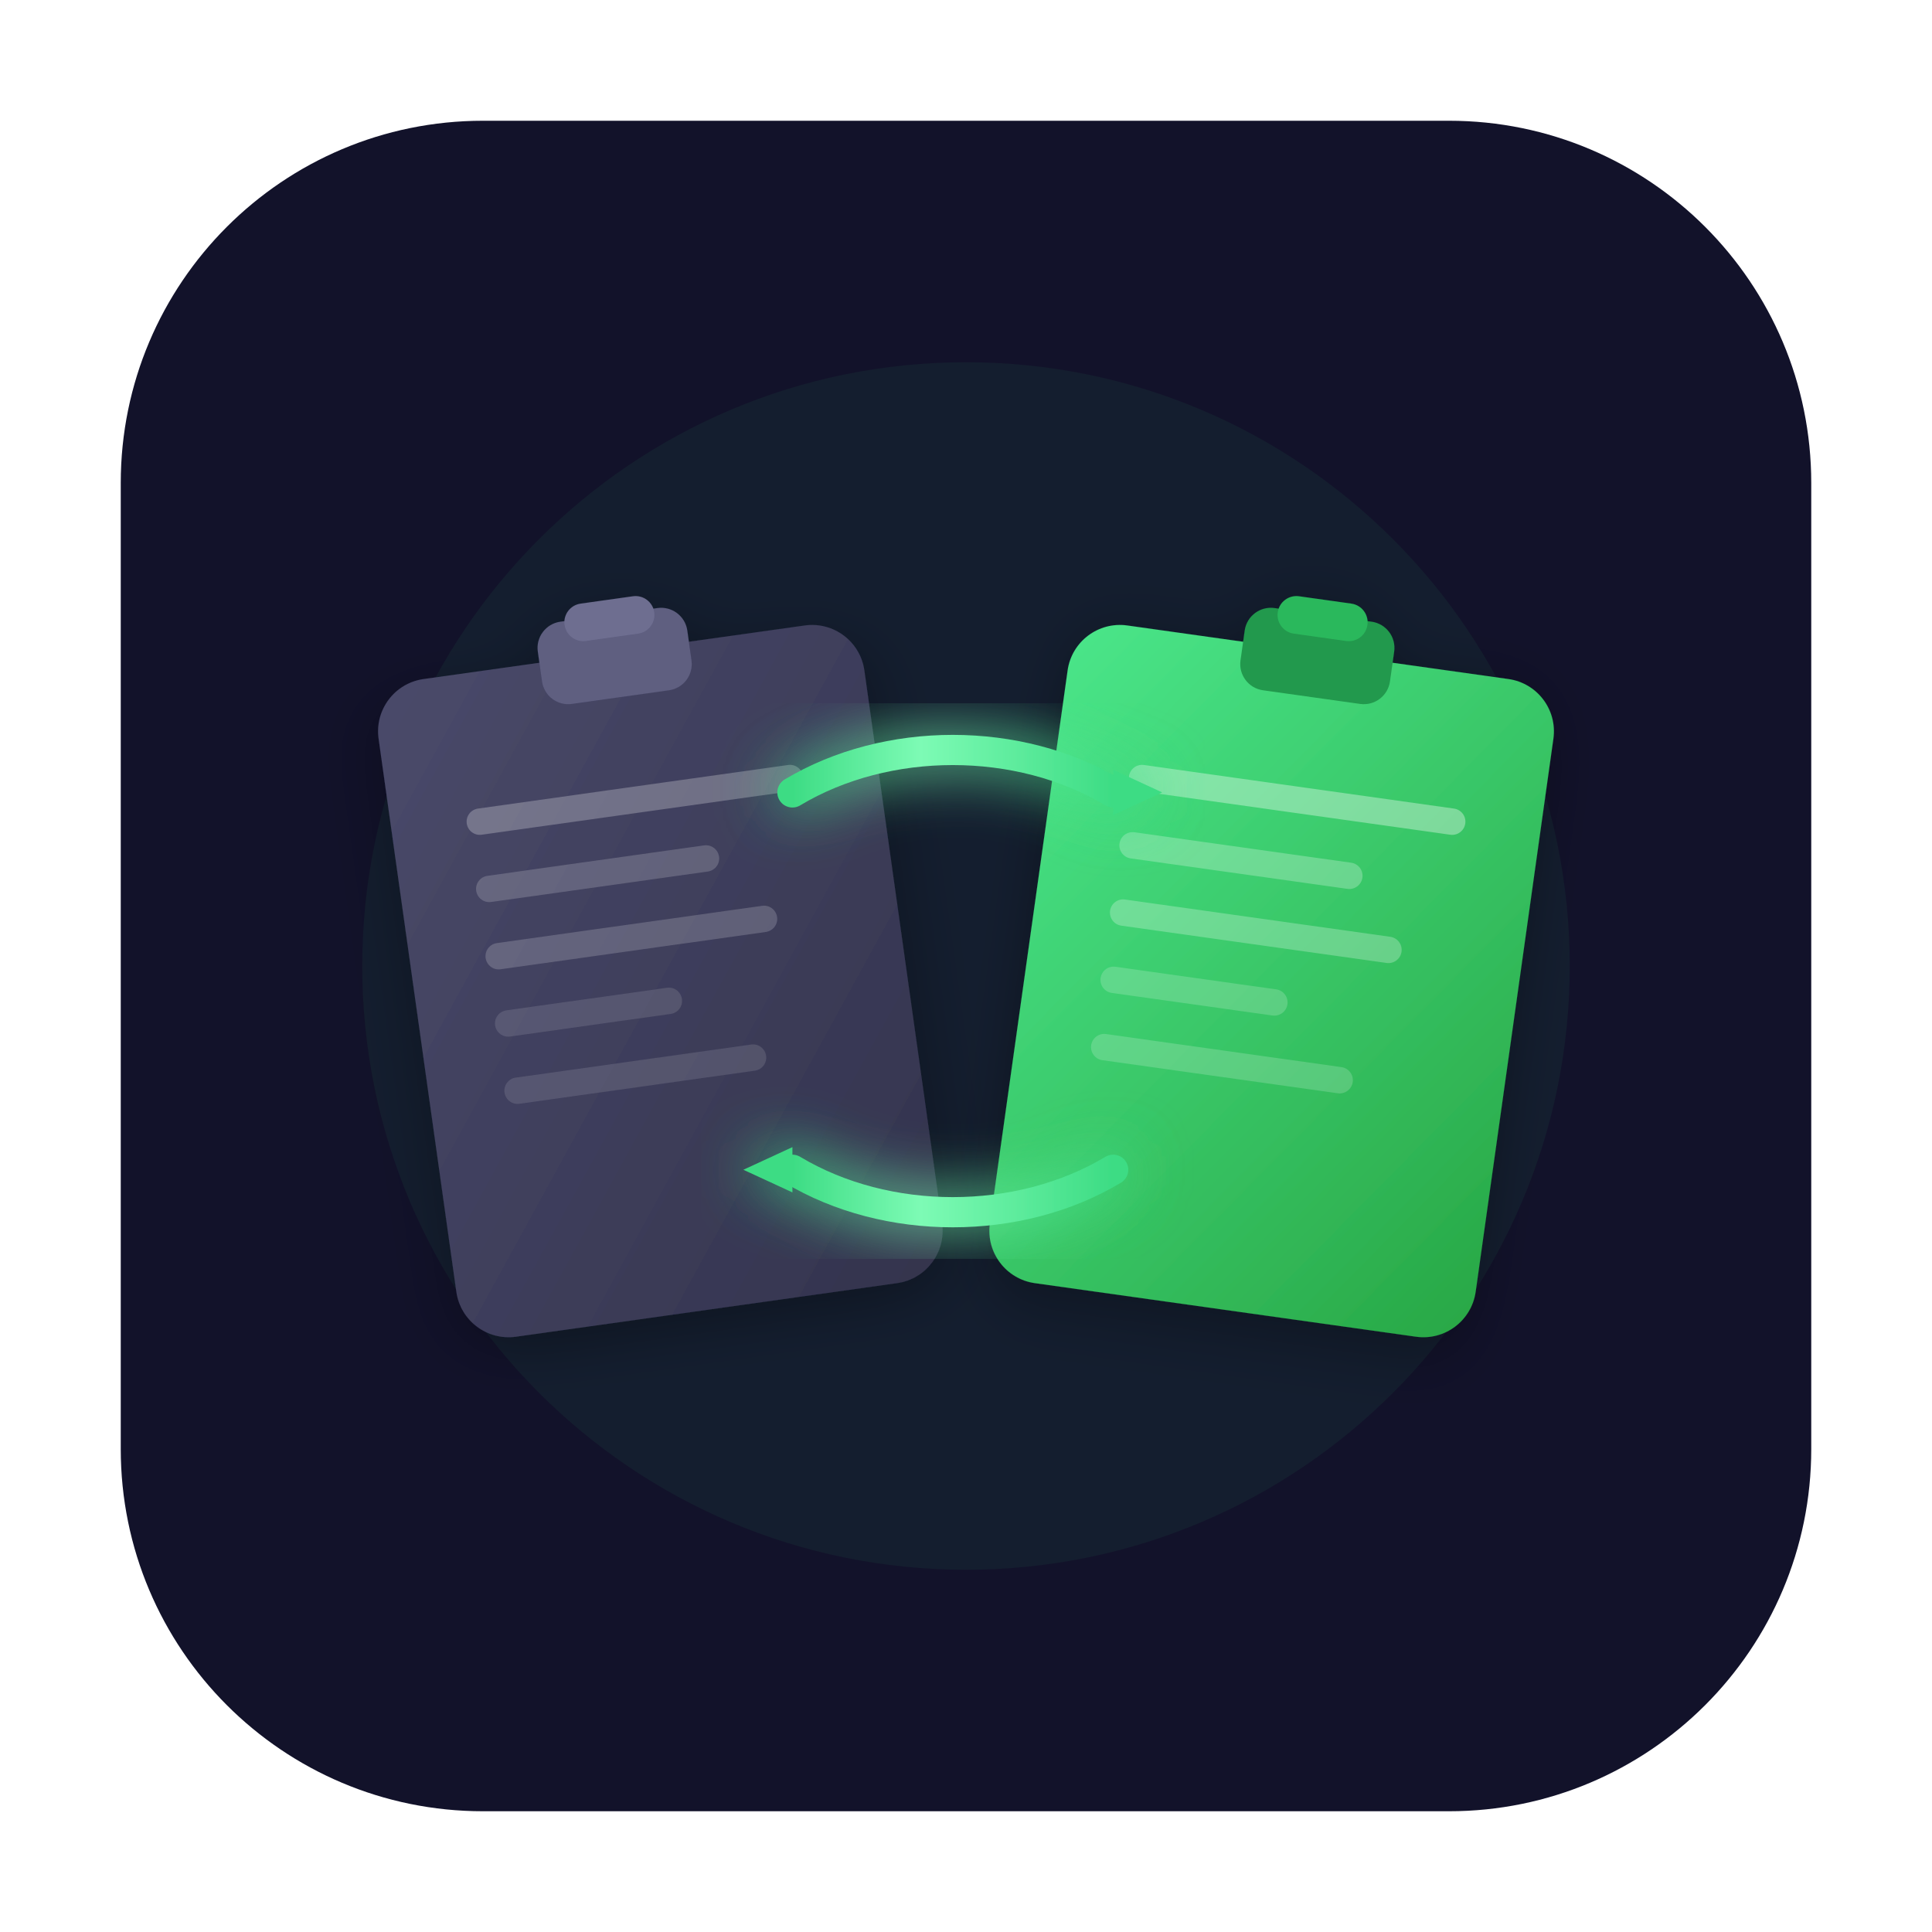
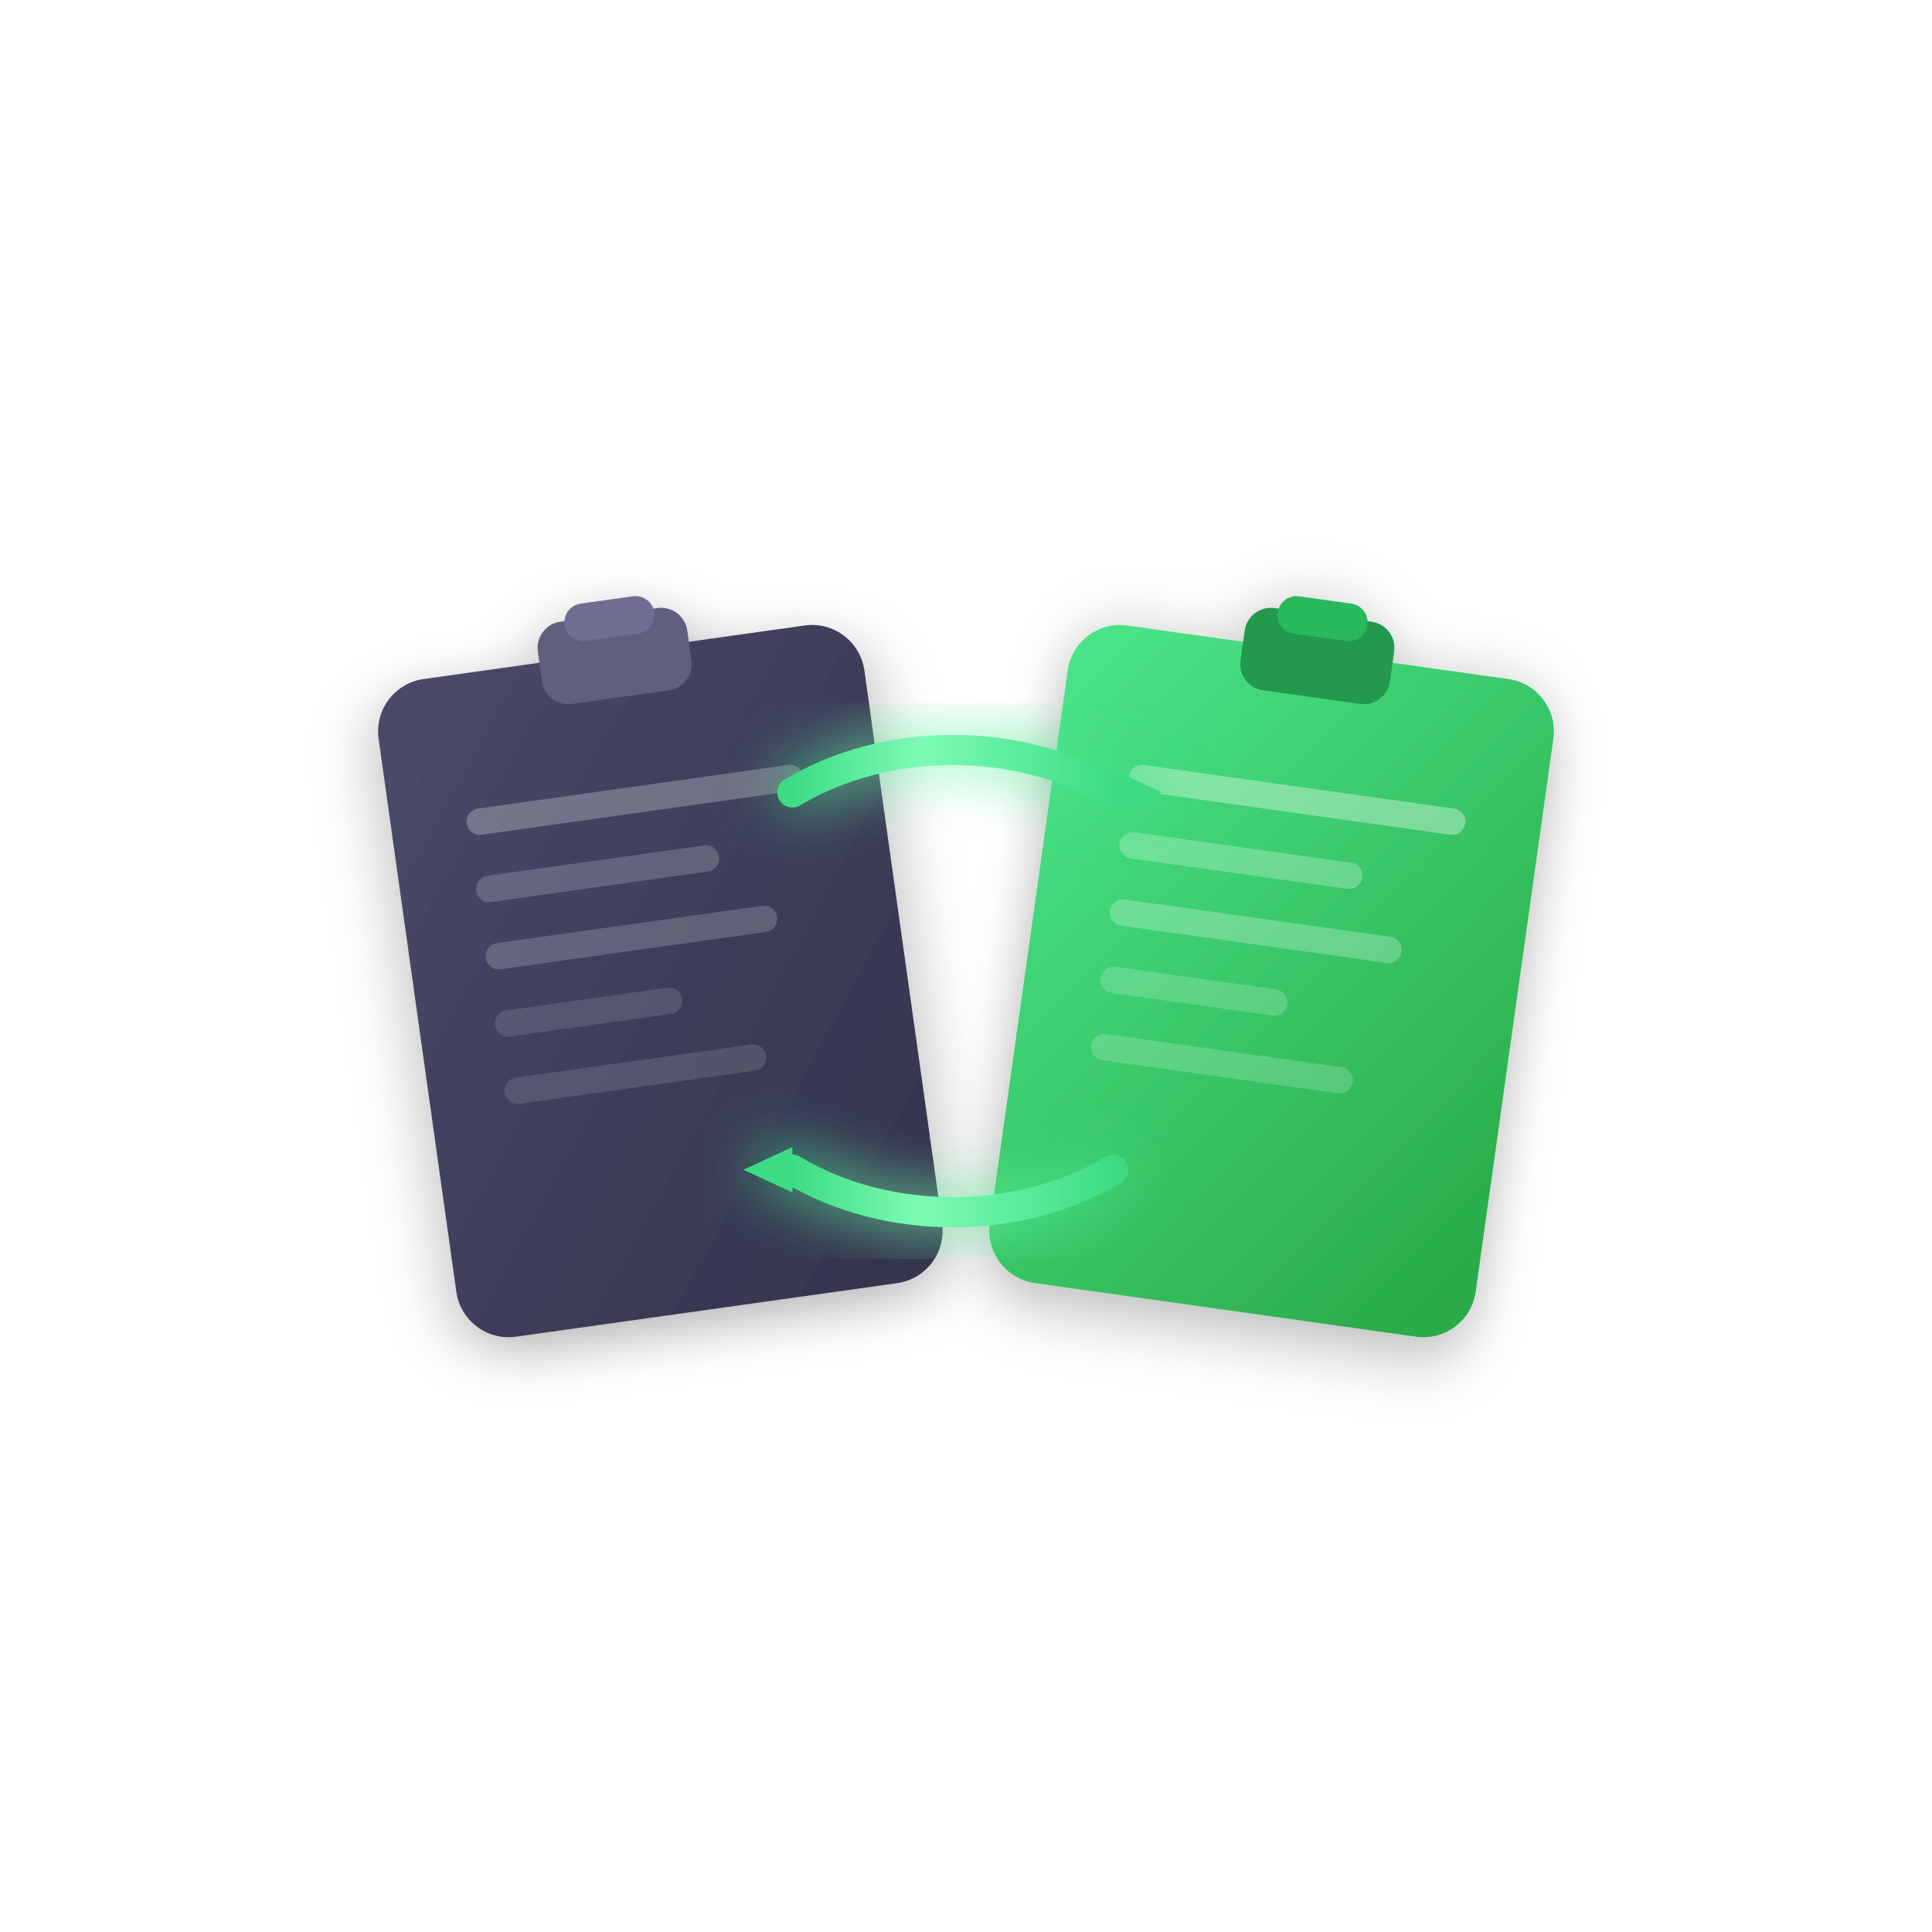
<svg xmlns="http://www.w3.org/2000/svg" viewBox="0 0 512 512" width="512" height="512">
  <defs>
    <linearGradient id="greenGrad" x1="0" y1="0" x2="1" y2="1">
      <stop offset="0%" stop-color="#4AE68A" />
      <stop offset="100%" stop-color="#28A745" />
    </linearGradient>
    <linearGradient id="grayGrad" x1="0" y1="0" x2="1" y2="1">
      <stop offset="0%" stop-color="#4A4A6A" />
      <stop offset="100%" stop-color="#33334D" />
    </linearGradient>
    <linearGradient id="streakGrad" x1="0" y1="0" x2="1" y2="0">
      <stop offset="0%" stop-color="#3DDC84" />
      <stop offset="40%" stop-color="#7DFBB5" />
      <stop offset="100%" stop-color="#3DDC84" />
    </linearGradient>
    <filter id="glow">
      <feGaussianBlur stdDeviation="8" result="blur" />
      <feMerge>
        <feMergeNode in="blur" />
        <feMergeNode in="SourceGraphic" />
      </feMerge>
    </filter>
    <filter id="shadow">
      <feDropShadow dx="0" dy="4" stdDeviation="8" flood-color="#000" flood-opacity="0.3" />
    </filter>
-     <clipPath id="bgClip">
-       <rect x="32" y="32" width="448" height="448" rx="96" ry="96" />
-     </clipPath>
  </defs>
-   <rect x="32" y="32" width="448" height="448" rx="96" ry="96" fill="#12122A" />
-   <circle cx="256" cy="256" r="160" fill="rgba(61,220,132,0.06)" clip-path="url(#bgClip)" />
  <g transform="translate(175, 260) rotate(-8)" filter="url(#shadow)">
    <rect x="-65" y="-88" width="130" height="176" rx="14" fill="url(#grayGrad)" />
    <rect x="-20" y="-98" width="40" height="22" rx="7" fill="#5E5E80" />
    <rect x="-12" y="-102" width="24" height="10" rx="5" fill="#6E6E90" />
    <rect x="-45" y="-52" width="90" height="7" rx="3.5" fill="rgba(255,255,255,0.25)" />
    <rect x="-45" y="-34" width="65" height="7" rx="3.5" fill="rgba(255,255,255,0.18)" />
    <rect x="-45" y="-16" width="78" height="7" rx="3.5" fill="rgba(255,255,255,0.18)" />
    <rect x="-45" y="2" width="50" height="7" rx="3.5" fill="rgba(255,255,255,0.12)" />
    <rect x="-45" y="20" width="70" height="7" rx="3.5" fill="rgba(255,255,255,0.12)" />
  </g>
  <g transform="translate(337, 260) rotate(8)" filter="url(#shadow)">
    <rect x="-65" y="-88" width="130" height="176" rx="14" fill="url(#greenGrad)" />
    <rect x="-20" y="-98" width="40" height="22" rx="7" fill="#22994D" />
    <rect x="-12" y="-102" width="24" height="10" rx="5" fill="#2BB85C" />
    <rect x="-45" y="-52" width="90" height="7" rx="3.5" fill="rgba(255,255,255,0.35)" />
    <rect x="-45" y="-34" width="65" height="7" rx="3.5" fill="rgba(255,255,255,0.25)" />
    <rect x="-45" y="-16" width="78" height="7" rx="3.5" fill="rgba(255,255,255,0.25)" />
    <rect x="-45" y="2" width="50" height="7" rx="3.5" fill="rgba(255,255,255,0.18)" />
    <rect x="-45" y="20" width="70" height="7" rx="3.5" fill="rgba(255,255,255,0.18)" />
  </g>
  <g filter="url(#glow)">
    <path d="M210,210 C235,195 270,195 295,210" stroke="url(#streakGrad)" stroke-width="8" stroke-linecap="round" fill="none" />
    <polygon points="295,204 295,216 308,210" fill="#3DDC84" />
    <path d="M295,310 C270,325 235,325 210,310" stroke="url(#streakGrad)" stroke-width="8" stroke-linecap="round" fill="none" />
    <polygon points="210,304 210,316 197,310" fill="#3DDC84" />
  </g>
</svg>
